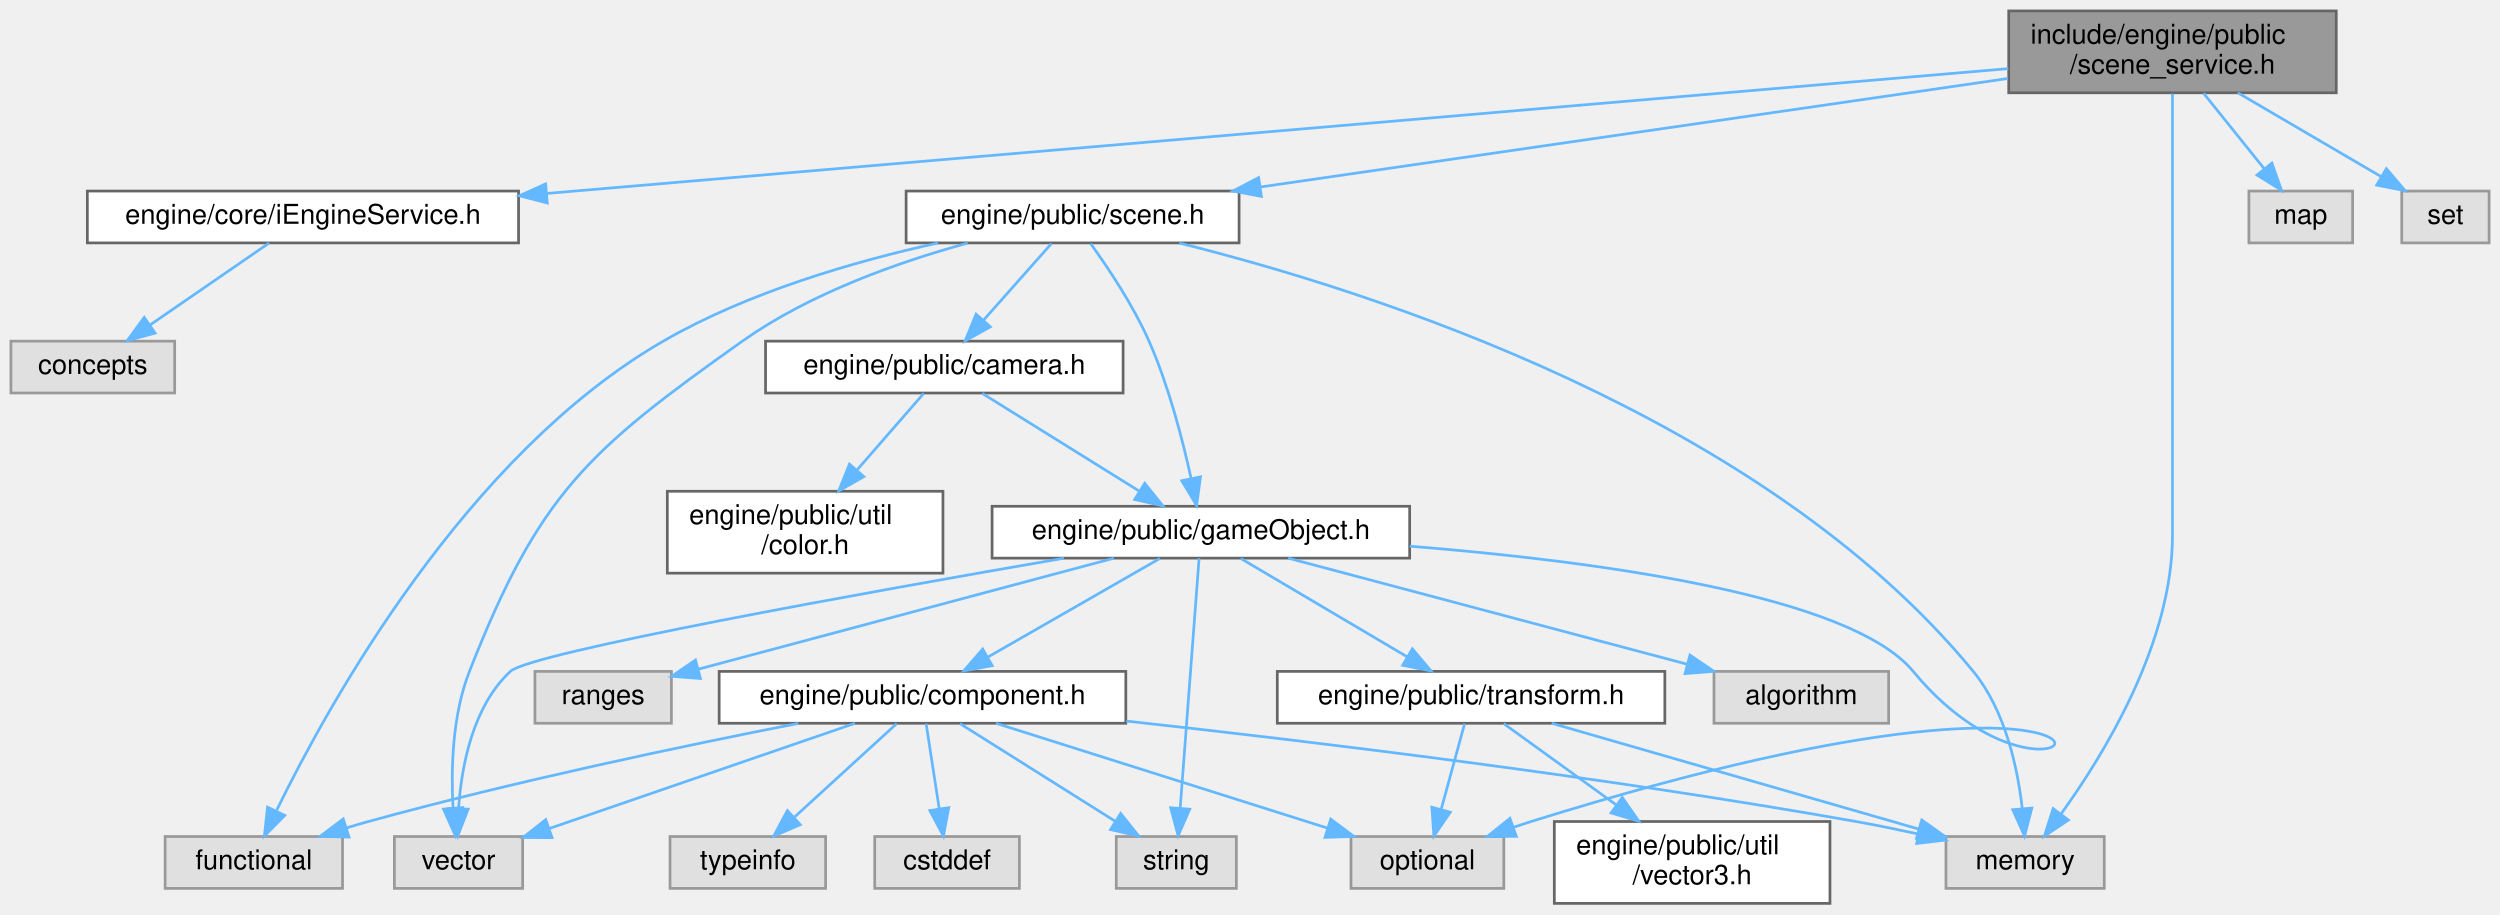
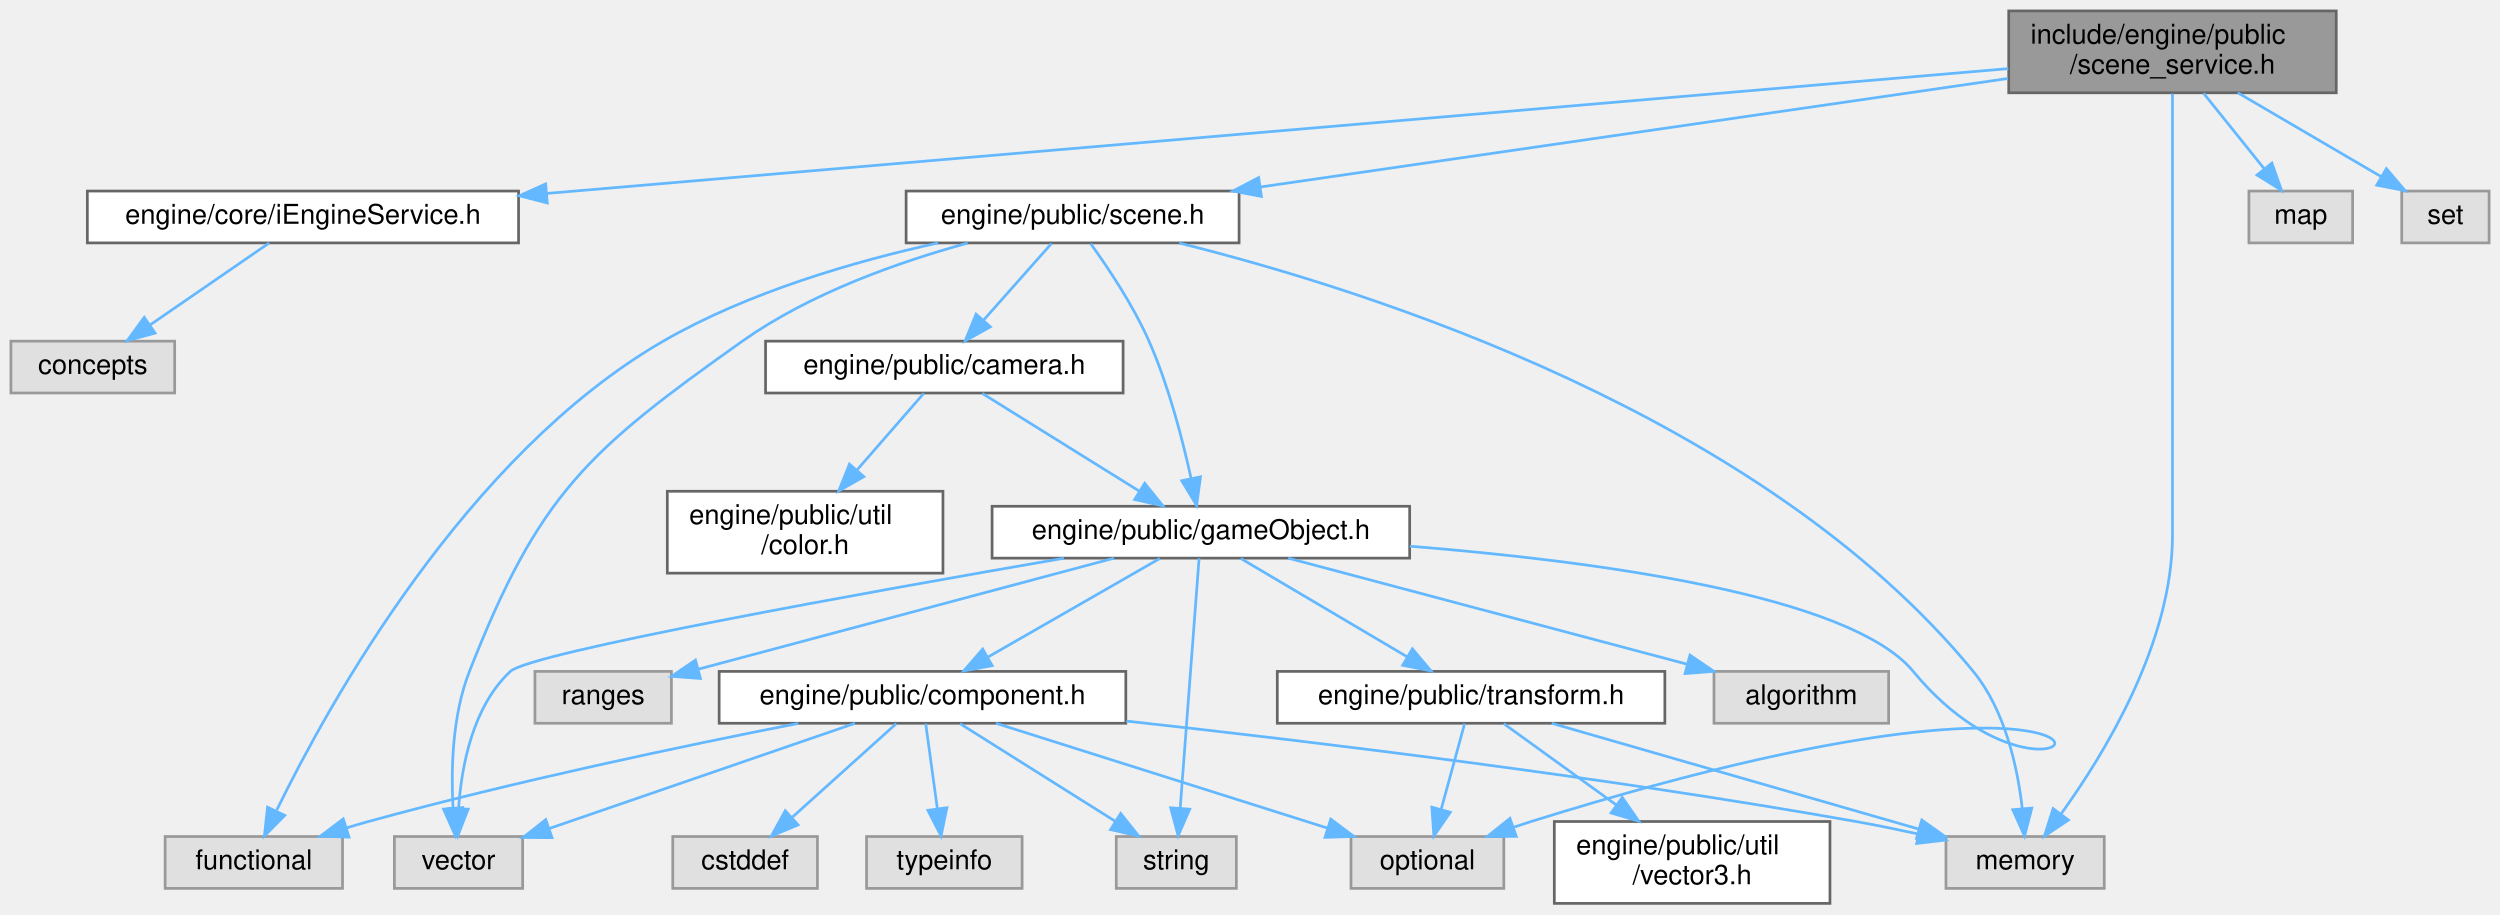
<svg xmlns="http://www.w3.org/2000/svg" xmlns:xlink="http://www.w3.org/1999/xlink" width="916pt" height="335pt" viewBox="0.00 0.00 916.00 335.00">
  <g id="graph0" class="graph" transform="scale(1 1) rotate(0) translate(4 331)">
    <g id="Node000001" class="node">
      <g id="a_Node000001">
        <a xlink:title=" ">
          <polygon fill="#999999" stroke="#666666" points="852,-327 732,-327 732,-297 852,-297 852,-327" />
          <text text-anchor="start" x="740" y="-315" font-family="Helvetica,sans-Serif" font-size="10.00">include/engine/public</text>
          <text text-anchor="middle" x="792" y="-304" font-family="Helvetica,sans-Serif" font-size="10.00">/scene_service.h</text>
        </a>
      </g>
    </g>
    <g id="Node000002" class="node">
      <g id="a_Node000002">
        <a xlink:href="i_engine_service_8h.html" target="_top" xlink:title=" ">
          <polygon fill="white" stroke="#666666" points="186,-261 28,-261 28,-242 186,-242 186,-261" />
          <text text-anchor="middle" x="107" y="-249" font-family="Helvetica,sans-Serif" font-size="10.00">engine/core/iEngineService.h</text>
        </a>
      </g>
    </g>
    <g id="edge1_Node000001_Node000002" class="edge">
      <g id="a_edge1_Node000001_Node000002">
        <a xlink:title=" ">
          <path fill="none" stroke="#63b8ff" d="M731.81,-305.86C610.9,-295.53 337.98,-272.23 196.23,-260.12" />
          <polygon fill="#63b8ff" stroke="#63b8ff" points="196.52,-256.63 186.26,-259.27 195.92,-263.61 196.52,-256.63" />
        </a>
      </g>
    </g>
    <g id="Node000004" class="node">
      <g id="a_Node000004">
        <a xlink:href="scene_8h.html" target="_top" xlink:title=" ">
          <polygon fill="white" stroke="#666666" points="450,-261 328,-261 328,-242 450,-242 450,-261" />
          <text text-anchor="middle" x="389" y="-249" font-family="Helvetica,sans-Serif" font-size="10.00">engine/public/scene.h</text>
        </a>
      </g>
    </g>
    <g id="edge3_Node000001_Node000004" class="edge">
      <g id="a_edge3_Node000001_Node000004">
        <a xlink:title=" ">
          <path fill="none" stroke="#63b8ff" d="M731.67,-302.24C658.33,-291.6 534.85,-273.67 457.86,-262.5" />
          <polygon fill="#63b8ff" stroke="#63b8ff" points="458.18,-259.01 447.78,-261.03 457.17,-265.93 458.18,-259.01" />
        </a>
      </g>
    </g>
-     <g id="Node000009" class="node">
-       <g id="a_Node000009">
+     <g id="Node000010" class="node">
+       <g id="a_Node000010">
        <a xlink:title=" ">
          <polygon fill="#e0e0e0" stroke="#999999" points="767,-24.5 709,-24.5 709,-5.5 767,-5.5 767,-24.5" />
          <text text-anchor="middle" x="738" y="-12.5" font-family="Helvetica,sans-Serif" font-size="10.00">memory</text>
        </a>
      </g>
    </g>
-     <g id="edge29_Node000001_Node000009" class="edge">
-       <g id="a_edge29_Node000001_Node000009">
+     <g id="edge29_Node000001_Node000010" class="edge">
+       <g id="a_edge29_Node000001_Node000010">
        <a xlink:title=" ">
          <path fill="none" stroke="#63b8ff" d="M792,-296.67C792,-275.14 792,-233.17 792,-197.5 792,-197.5 792,-197.5 792,-135 792,-95.52 767.05,-54.72 751.07,-32.65" />
          <polygon fill="#63b8ff" stroke="#63b8ff" points="753.86,-30.54 745.06,-24.64 748.26,-34.74 753.86,-30.54" />
        </a>
      </g>
    </g>
    <g id="Node000020" class="node">
      <g id="a_Node000020">
        <a xlink:title=" ">
          <polygon fill="#e0e0e0" stroke="#999999" points="858,-261 820,-261 820,-242 858,-242 858,-261" />
          <text text-anchor="middle" x="839" y="-249" font-family="Helvetica,sans-Serif" font-size="10.00">map</text>
        </a>
      </g>
    </g>
    <g id="edge28_Node000001_Node000020" class="edge">
      <g id="a_edge28_Node000001_Node000020">
        <a xlink:title=" ">
          <path fill="none" stroke="#63b8ff" d="M803.38,-296.84C810.06,-288.52 818.55,-277.96 825.56,-269.23" />
          <polygon fill="#63b8ff" stroke="#63b8ff" points="828.42,-271.25 831.96,-261.27 822.97,-266.87 828.42,-271.25" />
        </a>
      </g>
    </g>
    <g id="Node000021" class="node">
      <g id="a_Node000021">
        <a xlink:title=" ">
          <polygon fill="#e0e0e0" stroke="#999999" points="908,-261 876,-261 876,-242 908,-242 908,-261" />
          <text text-anchor="middle" x="892" y="-249" font-family="Helvetica,sans-Serif" font-size="10.00">set</text>
        </a>
      </g>
    </g>
    <g id="edge30_Node000001_Node000021" class="edge">
      <g id="a_edge30_Node000001_Node000021">
        <a xlink:title=" ">
          <path fill="none" stroke="#63b8ff" d="M815.95,-296.99C831.89,-287.66 852.73,-275.47 868.56,-266.21" />
          <polygon fill="#63b8ff" stroke="#63b8ff" points="870.37,-269.21 877.23,-261.14 866.83,-263.17 870.37,-269.21" />
        </a>
      </g>
    </g>
    <g id="Node000003" class="node">
      <g id="a_Node000003">
        <a xlink:title=" ">
          <polygon fill="#e0e0e0" stroke="#999999" points="60,-206 0,-206 0,-187 60,-187 60,-206" />
          <text text-anchor="middle" x="30" y="-194" font-family="Helvetica,sans-Serif" font-size="10.00">concepts</text>
        </a>
      </g>
    </g>
    <g id="edge2_Node000002_Node000003" class="edge">
      <g id="a_edge2_Node000002_Node000003">
        <a xlink:title=" ">
          <path fill="none" stroke="#63b8ff" d="M94.63,-241.98C82.91,-233.92 65.08,-221.65 51.11,-212.03" />
          <polygon fill="#63b8ff" stroke="#63b8ff" points="52.82,-208.96 42.6,-206.17 48.85,-214.72 52.82,-208.96" />
        </a>
      </g>
    </g>
    <g id="Node000005" class="node">
      <g id="a_Node000005">
        <a xlink:href="camera_8h.html" target="_top" xlink:title=" ">
          <polygon fill="white" stroke="#666666" points="407.5,-206 276.5,-206 276.5,-187 407.5,-187 407.5,-206" />
          <text text-anchor="middle" x="342" y="-194" font-family="Helvetica,sans-Serif" font-size="10.00">engine/public/camera.h</text>
        </a>
      </g>
    </g>
    <g id="edge4_Node000004_Node000005" class="edge">
      <g id="a_edge4_Node000004_Node000005">
        <a xlink:title=" ">
          <path fill="none" stroke="#63b8ff" d="M381.24,-241.75C374.53,-234.18 364.66,-223.05 356.49,-213.84" />
          <polygon fill="#63b8ff" stroke="#63b8ff" points="358.87,-211.25 349.62,-206.09 353.63,-215.89 358.87,-211.25" />
        </a>
      </g>
    </g>
    <g id="Node000006" class="node">
      <g id="a_Node000006">
        <a xlink:href="game_object_8h.html" target="_top" xlink:title=" ">
          <polygon fill="white" stroke="#666666" points="512.5,-145.5 359.5,-145.5 359.5,-126.5 512.5,-126.5 512.5,-145.5" />
          <text text-anchor="middle" x="436" y="-133.5" font-family="Helvetica,sans-Serif" font-size="10.00">engine/public/gameObject.h</text>
        </a>
      </g>
    </g>
    <g id="edge24_Node000004_Node000006" class="edge">
      <g id="a_edge24_Node000004_Node000006">
        <a xlink:title=" ">
          <path fill="none" stroke="#63b8ff" d="M395.61,-241.73C401.88,-233.05 411.18,-219.2 417,-206 424.2,-189.67 429.3,-169.95 432.39,-155.78" />
          <polygon fill="#63b8ff" stroke="#63b8ff" points="435.86,-156.28 434.44,-145.78 429,-154.87 435.86,-156.28" />
        </a>
      </g>
    </g>
-     <g id="Node000008" class="node">
-       <g id="a_Node000008">
+     <g id="Node000009" class="node">
+       <g id="a_Node000009">
        <a xlink:title=" ">
          <polygon fill="#e0e0e0" stroke="#999999" points="121.5,-24.5 56.5,-24.5 56.5,-5.5 121.5,-5.5 121.5,-24.5" />
          <text text-anchor="middle" x="89" y="-12.5" font-family="Helvetica,sans-Serif" font-size="10.00">functional</text>
        </a>
      </g>
    </g>
-     <g id="edge25_Node000004_Node000008" class="edge">
-       <g id="a_edge25_Node000004_Node000008">
+     <g id="edge25_Node000004_Node000009" class="edge">
+       <g id="a_edge25_Node000004_Node000009">
        <a xlink:title=" ">
          <path fill="none" stroke="#63b8ff" d="M339.72,-241.99C309.26,-235.28 270.17,-224 239,-206 166.81,-164.32 116.44,-73.16 97.41,-34.22" />
          <polygon fill="#63b8ff" stroke="#63b8ff" points="100.34,-32.24 92.88,-24.71 94.02,-35.24 100.34,-32.24" />
        </a>
      </g>
    </g>
-     <g id="edge26_Node000004_Node000009" class="edge">
-       <g id="a_edge26_Node000004_Node000009">
+     <g id="edge26_Node000004_Node000010" class="edge">
+       <g id="a_edge26_Node000004_Node000010">
        <a xlink:title=" ">
          <path fill="none" stroke="#63b8ff" d="M428.09,-241.94C497.38,-224.7 641.74,-179.13 719,-85 730.68,-70.77 735.21,-49.88 736.95,-34.82" />
          <polygon fill="#63b8ff" stroke="#63b8ff" points="740.45,-34.91 737.8,-24.65 733.48,-34.32 740.45,-34.91" />
        </a>
      </g>
    </g>
    <g id="Node000014" class="node">
      <g id="a_Node000014">
        <a xlink:title=" ">
          <polygon fill="#e0e0e0" stroke="#999999" points="187.5,-24.5 140.5,-24.5 140.5,-5.5 187.5,-5.5 187.5,-24.5" />
          <text text-anchor="middle" x="164" y="-12.5" font-family="Helvetica,sans-Serif" font-size="10.00">vector</text>
        </a>
      </g>
    </g>
    <g id="edge27_Node000004_Node000014" class="edge">
      <g id="a_edge27_Node000004_Node000014">
        <a xlink:title=" ">
          <path fill="none" stroke="#63b8ff" d="M350.54,-241.93C325.44,-235.05 292.84,-223.59 268,-206 211.07,-165.67 193.51,-149.94 168,-85 161.7,-68.96 161.21,-49.2 161.99,-34.95" />
          <polygon fill="#63b8ff" stroke="#63b8ff" points="165.49,-35.12 162.81,-24.87 158.51,-34.55 165.49,-35.12" />
        </a>
      </g>
    </g>
    <g id="edge5_Node000005_Node000006" class="edge">
      <g id="a_edge5_Node000005_Node000006">
        <a xlink:title=" ">
          <path fill="none" stroke="#63b8ff" d="M355.87,-186.87C371,-177.45 395.46,-162.23 413.38,-151.08" />
          <polygon fill="#63b8ff" stroke="#63b8ff" points="415.43,-153.92 422.07,-145.67 411.73,-147.98 415.43,-153.92" />
        </a>
      </g>
    </g>
    <g id="Node000019" class="node">
      <g id="a_Node000019">
        <a xlink:href="color_8h.html" target="_top" xlink:title=" ">
          <polygon fill="white" stroke="#666666" points="341.5,-151 240.5,-151 240.5,-121 341.5,-121 341.5,-151" />
          <text text-anchor="start" x="248.5" y="-139" font-family="Helvetica,sans-Serif" font-size="10.00">engine/public/util</text>
          <text text-anchor="middle" x="291" y="-128" font-family="Helvetica,sans-Serif" font-size="10.00">/color.h</text>
        </a>
      </g>
    </g>
    <g id="edge23_Node000005_Node000019" class="edge">
      <g id="a_edge23_Node000005_Node000019">
        <a xlink:title=" ">
          <path fill="none" stroke="#63b8ff" d="M334.47,-186.87C328.07,-179.52 318.58,-168.63 310.1,-158.91" />
          <polygon fill="#63b8ff" stroke="#63b8ff" points="312.51,-156.35 303.31,-151.11 307.24,-160.95 312.51,-156.35" />
        </a>
      </g>
    </g>
    <g id="Node000007" class="node">
      <g id="a_Node000007">
        <a xlink:href="component_8h.html" target="_top" xlink:title=" ">
          <polygon fill="white" stroke="#666666" points="408.5,-85 259.5,-85 259.5,-66 408.5,-66 408.5,-85" />
          <text text-anchor="middle" x="334" y="-73" font-family="Helvetica,sans-Serif" font-size="10.00">engine/public/component.h</text>
        </a>
      </g>
    </g>
    <g id="edge6_Node000006_Node000007" class="edge">
      <g id="a_edge6_Node000006_Node000007">
        <a xlink:title=" ">
          <path fill="none" stroke="#63b8ff" d="M420.95,-126.37C404.38,-116.86 377.5,-101.45 358.01,-90.27" />
          <polygon fill="#63b8ff" stroke="#63b8ff" points="359.53,-87.11 349.11,-85.17 356.05,-93.18 359.53,-87.11" />
        </a>
      </g>
    </g>
-     <g id="Node000010" class="node">
-       <g id="a_Node000010">
+     <g id="Node000011" class="node">
+       <g id="a_Node000011">
        <a xlink:title=" ">
          <polygon fill="#e0e0e0" stroke="#999999" points="547,-24.5 491,-24.5 491,-5.5 547,-5.5 547,-24.5" />
          <text text-anchor="middle" x="519" y="-12.5" font-family="Helvetica,sans-Serif" font-size="10.00">optional</text>
        </a>
      </g>
    </g>
-     <g id="edge19_Node000006_Node000010" class="edge">
-       <g id="a_edge19_Node000006_Node000010">
+     <g id="edge19_Node000006_Node000011" class="edge">
+       <g id="a_edge19_Node000006_Node000011">
        <a xlink:title=" ">
          <path fill="none" stroke="#63b8ff" d="M512.56,-130.87C580.99,-125.4 673.93,-112.91 697,-85 756.79,-12.67 817.06,-111.11 557,-30 554.87,-29.34 552.69,-28.62 550.5,-27.88" />
          <polygon fill="#63b8ff" stroke="#63b8ff" points="551.57,-24.55 540.97,-24.52 549.24,-31.15 551.57,-24.55" />
        </a>
      </g>
    </g>
-     <g id="Node000011" class="node">
-       <g id="a_Node000011">
+     <g id="Node000012" class="node">
+       <g id="a_Node000012">
        <a xlink:title=" ">
          <polygon fill="#e0e0e0" stroke="#999999" points="449,-24.5 405,-24.5 405,-5.5 449,-5.5 449,-24.5" />
          <text text-anchor="middle" x="427" y="-12.5" font-family="Helvetica,sans-Serif" font-size="10.00">string</text>
        </a>
      </g>
    </g>
-     <g id="edge21_Node000006_Node000011" class="edge">
-       <g id="a_edge21_Node000006_Node000011">
+     <g id="edge21_Node000006_Node000012" class="edge">
+       <g id="a_edge21_Node000006_Node000012">
        <a xlink:title=" ">
          <path fill="none" stroke="#63b8ff" d="M435.35,-126.44C433.91,-107.41 430.42,-61.19 428.43,-34.97" />
          <polygon fill="#63b8ff" stroke="#63b8ff" points="431.91,-34.51 427.67,-24.8 424.93,-35.04 431.91,-34.51" />
        </a>
      </g>
    </g>
    <g id="edge22_Node000006_Node000014" class="edge">
      <g id="a_edge22_Node000006_Node000014">
        <a xlink:title=" ">
          <path fill="none" stroke="#63b8ff" d="M385.79,-126.47C314.16,-114.1 190.43,-91.9 183,-85 169.23,-72.21 165.1,-50.44 164.02,-34.77" />
          <polygon fill="#63b8ff" stroke="#63b8ff" points="167.52,-34.53 163.69,-24.65 160.52,-34.76 167.52,-34.53" />
        </a>
      </g>
    </g>
    <g id="Node000015" class="node">
      <g id="a_Node000015">
        <a xlink:href="transform_8h.html" target="_top" xlink:title=" ">
          <polygon fill="white" stroke="#666666" points="606,-85 464,-85 464,-66 606,-66 606,-85" />
          <text text-anchor="middle" x="535" y="-73" font-family="Helvetica,sans-Serif" font-size="10.00">engine/public/transform.h</text>
        </a>
      </g>
    </g>
    <g id="edge14_Node000006_Node000015" class="edge">
      <g id="a_edge14_Node000006_Node000015">
        <a xlink:title=" ">
          <path fill="none" stroke="#63b8ff" d="M450.61,-126.37C466.69,-116.86 492.78,-101.45 511.7,-90.27" />
          <polygon fill="#63b8ff" stroke="#63b8ff" points="513.5,-93.27 520.33,-85.17 509.94,-87.24 513.5,-93.27" />
        </a>
      </g>
    </g>
    <g id="Node000017" class="node">
      <g id="a_Node000017">
        <a xlink:title=" ">
          <polygon fill="#e0e0e0" stroke="#999999" points="688,-85 624,-85 624,-66 688,-66 688,-85" />
          <text text-anchor="middle" x="656" y="-73" font-family="Helvetica,sans-Serif" font-size="10.00">algorithm</text>
        </a>
      </g>
    </g>
    <g id="edge18_Node000006_Node000017" class="edge">
      <g id="a_edge18_Node000006_Node000017">
        <a xlink:title=" ">
          <path fill="none" stroke="#63b8ff" d="M467.99,-126.49C506.6,-116.23 571.64,-98.93 614.2,-87.62" />
          <polygon fill="#63b8ff" stroke="#63b8ff" points="615.21,-90.97 623.97,-85.02 613.41,-84.2 615.21,-90.97" />
        </a>
      </g>
    </g>
    <g id="Node000018" class="node">
      <g id="a_Node000018">
        <a xlink:title=" ">
          <polygon fill="#e0e0e0" stroke="#999999" points="242,-85 192,-85 192,-66 242,-66 242,-85" />
          <text text-anchor="middle" x="217" y="-73" font-family="Helvetica,sans-Serif" font-size="10.00">ranges</text>
        </a>
      </g>
    </g>
    <g id="edge20_Node000006_Node000018" class="edge">
      <g id="a_edge20_Node000006_Node000018">
        <a xlink:title=" ">
          <path fill="none" stroke="#63b8ff" d="M404.16,-126.49C363.61,-115.66 293.78,-97.01 251.85,-85.81" />
          <polygon fill="#63b8ff" stroke="#63b8ff" points="252.64,-82.4 242.07,-83.2 250.83,-89.16 252.64,-82.4" />
        </a>
      </g>
    </g>
+     <g id="Node000008" class="node">
+       <g id="a_Node000008">
+         <a xlink:title=" ">
+           <polygon fill="#e0e0e0" stroke="#999999" points="295.5,-24.5 242.5,-24.5 242.5,-5.5 295.5,-5.5 295.5,-24.5" />
+           <text text-anchor="middle" x="269" y="-12.5" font-family="Helvetica,sans-Serif" font-size="10.00">cstddef</text>
+         </a>
+       </g>
+     </g>
    <g id="edge7_Node000007_Node000008" class="edge">
      <g id="a_edge7_Node000007_Node000008">
        <a xlink:title=" ">
+           <path fill="none" stroke="#63b8ff" d="M324.41,-65.87C314.42,-56.88 298.57,-42.61 286.37,-31.64" />
+           <polygon fill="#63b8ff" stroke="#63b8ff" points="288.4,-28.76 278.63,-24.67 283.72,-33.96 288.4,-28.76" />
+         </a>
+       </g>
+     </g>
+     <g id="edge8_Node000007_Node000009" class="edge">
+       <g id="a_edge8_Node000007_Node000009">
+         <a xlink:title=" ">
          <path fill="none" stroke="#63b8ff" d="M288.51,-65.96C247.15,-57.86 184.57,-44.75 131,-30 128.38,-29.28 125.68,-28.49 122.98,-27.67" />
          <polygon fill="#63b8ff" stroke="#63b8ff" points="123.89,-24.28 113.3,-24.58 121.76,-30.95 123.89,-24.28" />
        </a>
      </g>
    </g>
-     <g id="edge8_Node000007_Node000009" class="edge">
-       <g id="a_edge8_Node000007_Node000009">
+     <g id="edge9_Node000007_Node000010" class="edge">
+       <g id="a_edge9_Node000007_Node000010">
        <a xlink:title=" ">
          <path fill="none" stroke="#63b8ff" d="M408.69,-66.8C478.18,-59.16 584.47,-46.25 676,-30 683.39,-28.69 691.24,-27.08 698.77,-25.43" />
          <polygon fill="#63b8ff" stroke="#63b8ff" points="699.79,-28.79 708.78,-23.18 698.26,-21.96 699.79,-28.79" />
        </a>
      </g>
    </g>
-     <g id="edge9_Node000007_Node000010" class="edge">
-       <g id="a_edge9_Node000007_Node000010">
+     <g id="edge10_Node000007_Node000011" class="edge">
+       <g id="a_edge10_Node000007_Node000011">
        <a xlink:title=" ">
          <path fill="none" stroke="#63b8ff" d="M360.9,-65.99C392.96,-55.86 446.68,-38.87 482.48,-27.55" />
          <polygon fill="#63b8ff" stroke="#63b8ff" points="483.59,-30.87 492.07,-24.52 481.48,-24.19 483.59,-30.87" />
        </a>
      </g>
    </g>
-     <g id="edge10_Node000007_Node000011" class="edge">
-       <g id="a_edge10_Node000007_Node000011">
+     <g id="edge11_Node000007_Node000012" class="edge">
+       <g id="a_edge11_Node000007_Node000012">
        <a xlink:title=" ">
          <path fill="none" stroke="#63b8ff" d="M347.72,-65.87C362.7,-56.45 386.89,-41.23 404.62,-30.08" />
          <polygon fill="#63b8ff" stroke="#63b8ff" points="406.62,-32.95 413.22,-24.67 402.89,-27.03 406.62,-32.95" />
        </a>
      </g>
    </g>
-     <g id="Node000012" class="node">
-       <g id="a_Node000012">
-         <a xlink:title=" ">
-           <polygon fill="#e0e0e0" stroke="#999999" points="298.5,-24.5 241.5,-24.5 241.5,-5.5 298.5,-5.5 298.5,-24.5" />
-           <text text-anchor="middle" x="270" y="-12.5" font-family="Helvetica,sans-Serif" font-size="10.00">typeinfo</text>
-         </a>
-       </g>
-     </g>
-     <g id="edge11_Node000007_Node000012" class="edge">
-       <g id="a_edge11_Node000007_Node000012">
-         <a xlink:title=" ">
-           <path fill="none" stroke="#63b8ff" d="M324.56,-65.87C314.73,-56.88 299.11,-42.61 287.11,-31.64" />
-           <polygon fill="#63b8ff" stroke="#63b8ff" points="289.22,-28.83 279.48,-24.67 284.5,-34 289.22,-28.83" />
-         </a>
-       </g>
-     </g>
    <g id="Node000013" class="node">
      <g id="a_Node000013">
        <a xlink:title=" ">
-           <polygon fill="#e0e0e0" stroke="#999999" points="369.5,-24.5 316.5,-24.5 316.5,-5.5 369.5,-5.5 369.5,-24.5" />
-           <text text-anchor="middle" x="343" y="-12.5" font-family="Helvetica,sans-Serif" font-size="10.00">cstddef</text>
+           <polygon fill="#e0e0e0" stroke="#999999" points="370.5,-24.5 313.5,-24.5 313.5,-5.5 370.5,-5.5 370.5,-24.5" />
+           <text text-anchor="middle" x="342" y="-12.5" font-family="Helvetica,sans-Serif" font-size="10.00">typeinfo</text>
        </a>
      </g>
    </g>
    <g id="edge12_Node000007_Node000013" class="edge">
      <g id="a_edge12_Node000007_Node000013">
        <a xlink:title=" ">
-           <path fill="none" stroke="#63b8ff" d="M335.33,-65.87C336.59,-57.66 338.53,-45.04 340.15,-34.55" />
-           <polygon fill="#63b8ff" stroke="#63b8ff" points="343.61,-35.08 341.67,-24.67 336.69,-34.02 343.61,-35.08" />
+           <path fill="none" stroke="#63b8ff" d="M335.18,-65.87C336.29,-57.75 337.99,-45.31 339.42,-34.89" />
+           <polygon fill="#63b8ff" stroke="#63b8ff" points="342.93,-35.05 340.81,-24.67 335.99,-34.1 342.93,-35.05" />
        </a>
      </g>
    </g>
    <g id="edge13_Node000007_Node000014" class="edge">
      <g id="a_edge13_Node000007_Node000014">
        <a xlink:title=" ">
          <path fill="none" stroke="#63b8ff" d="M309.28,-65.99C279.74,-55.83 230.18,-38.77 197.29,-27.45" />
          <polygon fill="#63b8ff" stroke="#63b8ff" points="198.25,-24.08 187.65,-24.14 195.97,-30.7 198.25,-24.08" />
        </a>
      </g>
    </g>
-     <g id="edge16_Node000015_Node000009" class="edge">
-       <g id="a_edge16_Node000015_Node000009">
+     <g id="edge16_Node000015_Node000010" class="edge">
+       <g id="a_edge16_Node000015_Node000010">
        <a xlink:title=" ">
          <path fill="none" stroke="#63b8ff" d="M564.52,-65.99C600.02,-55.76 659.74,-38.55 699.01,-27.23" />
          <polygon fill="#63b8ff" stroke="#63b8ff" points="700.14,-30.55 708.78,-24.42 698.2,-23.83 700.14,-30.55" />
        </a>
      </g>
    </g>
-     <g id="edge17_Node000015_Node000010" class="edge">
-       <g id="a_edge17_Node000015_Node000010">
+     <g id="edge17_Node000015_Node000011" class="edge">
+       <g id="a_edge17_Node000015_Node000011">
        <a xlink:title=" ">
          <path fill="none" stroke="#63b8ff" d="M532.64,-65.87C530.39,-57.66 526.94,-45.04 524.07,-34.55" />
          <polygon fill="#63b8ff" stroke="#63b8ff" points="527.38,-33.39 521.37,-24.67 520.63,-35.24 527.38,-33.39" />
        </a>
      </g>
    </g>
    <g id="Node000016" class="node">
      <g id="a_Node000016">
        <a xlink:href="vector3_8h.html" target="_top" xlink:title=" ">
          <polygon fill="white" stroke="#666666" points="666.5,-30 565.5,-30 565.5,0 666.5,0 666.5,-30" />
          <text text-anchor="start" x="573.5" y="-18" font-family="Helvetica,sans-Serif" font-size="10.00">engine/public/util</text>
          <text text-anchor="middle" x="616" y="-7" font-family="Helvetica,sans-Serif" font-size="10.00">/vector3.h</text>
        </a>
      </g>
    </g>
    <g id="edge15_Node000015_Node000016" class="edge">
      <g id="a_edge15_Node000015_Node000016">
        <a xlink:title=" ">
          <path fill="none" stroke="#63b8ff" d="M546.95,-65.87C557.74,-58.08 574.02,-46.32 588.07,-36.17" />
          <polygon fill="#63b8ff" stroke="#63b8ff" points="590.4,-38.81 596.46,-30.11 586.3,-33.13 590.4,-38.81" />
        </a>
      </g>
    </g>
  </g>
</svg>
